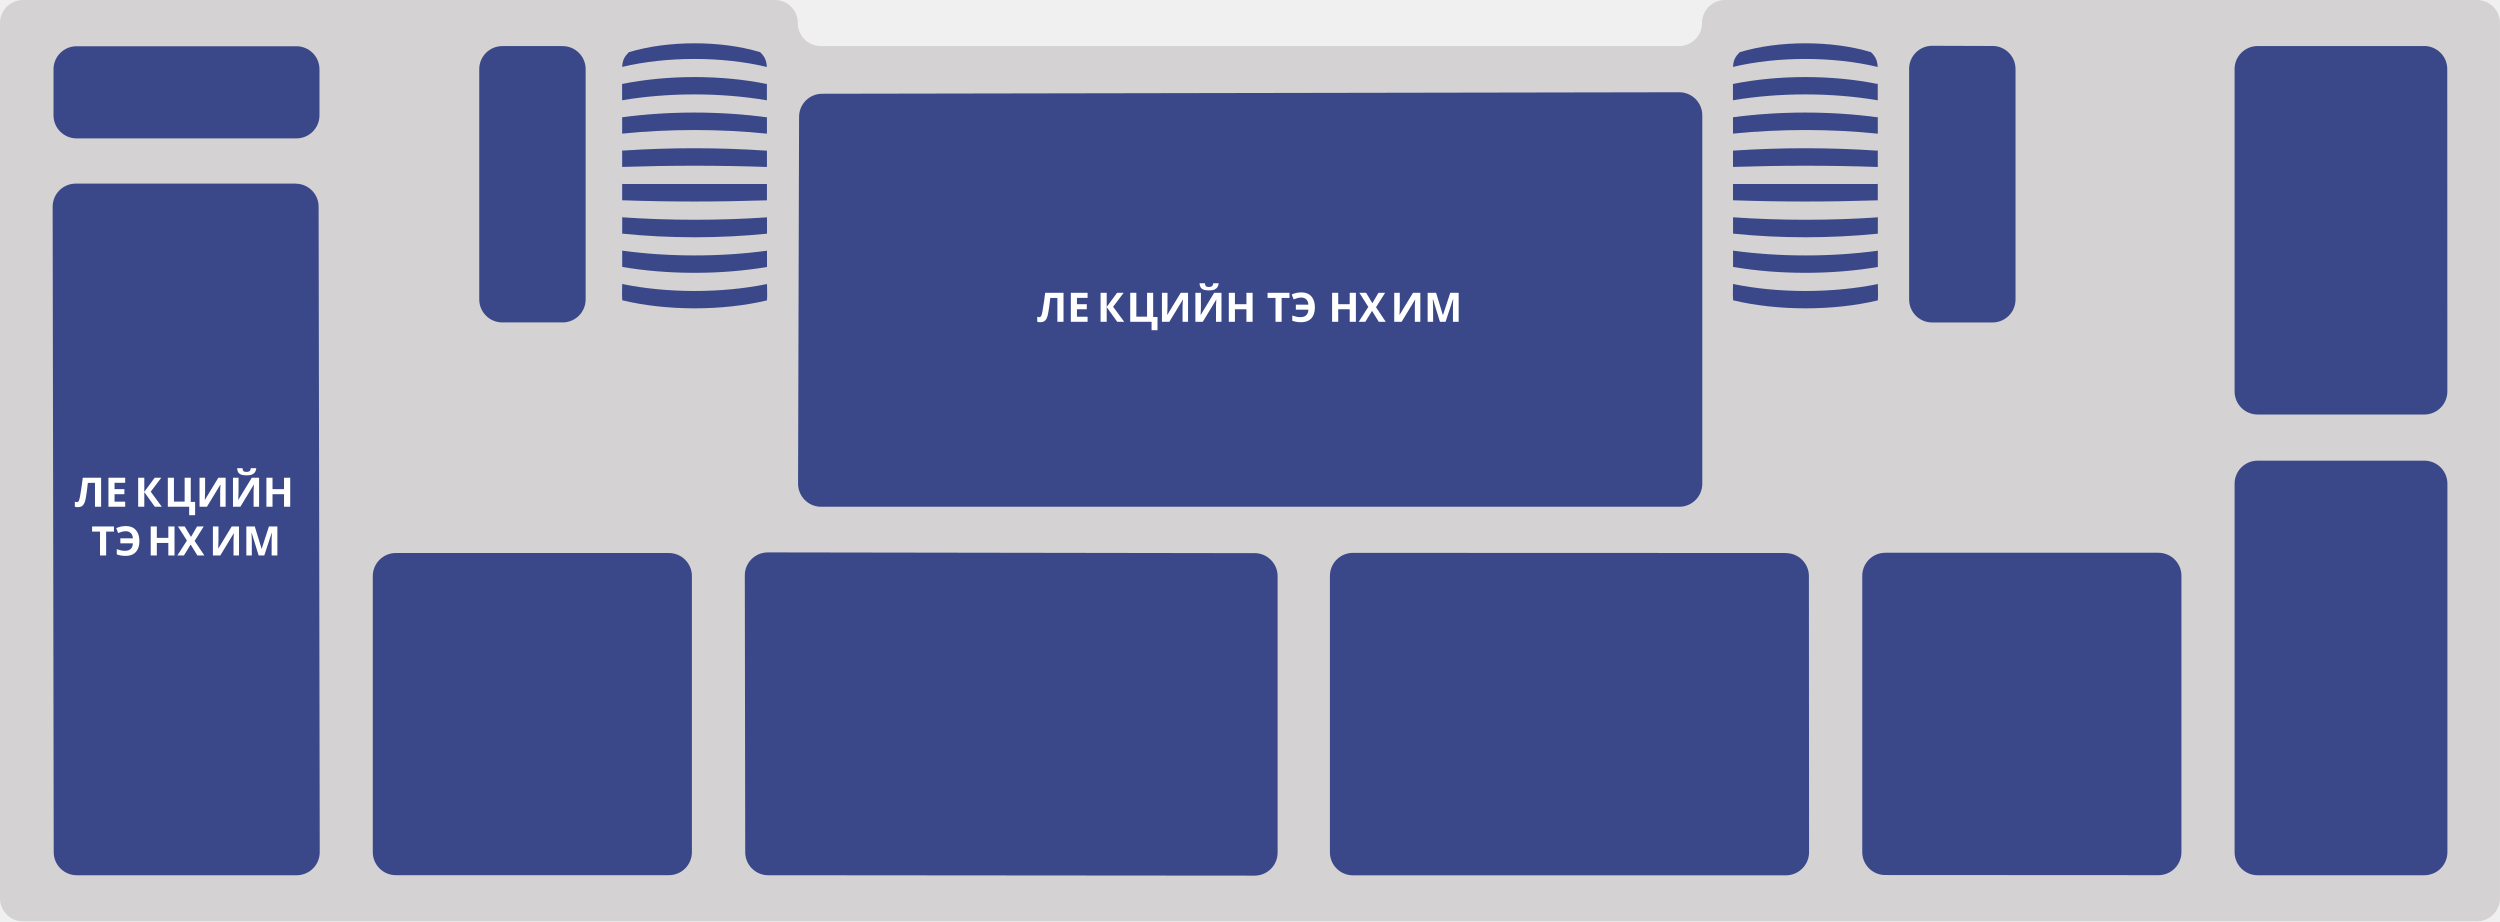
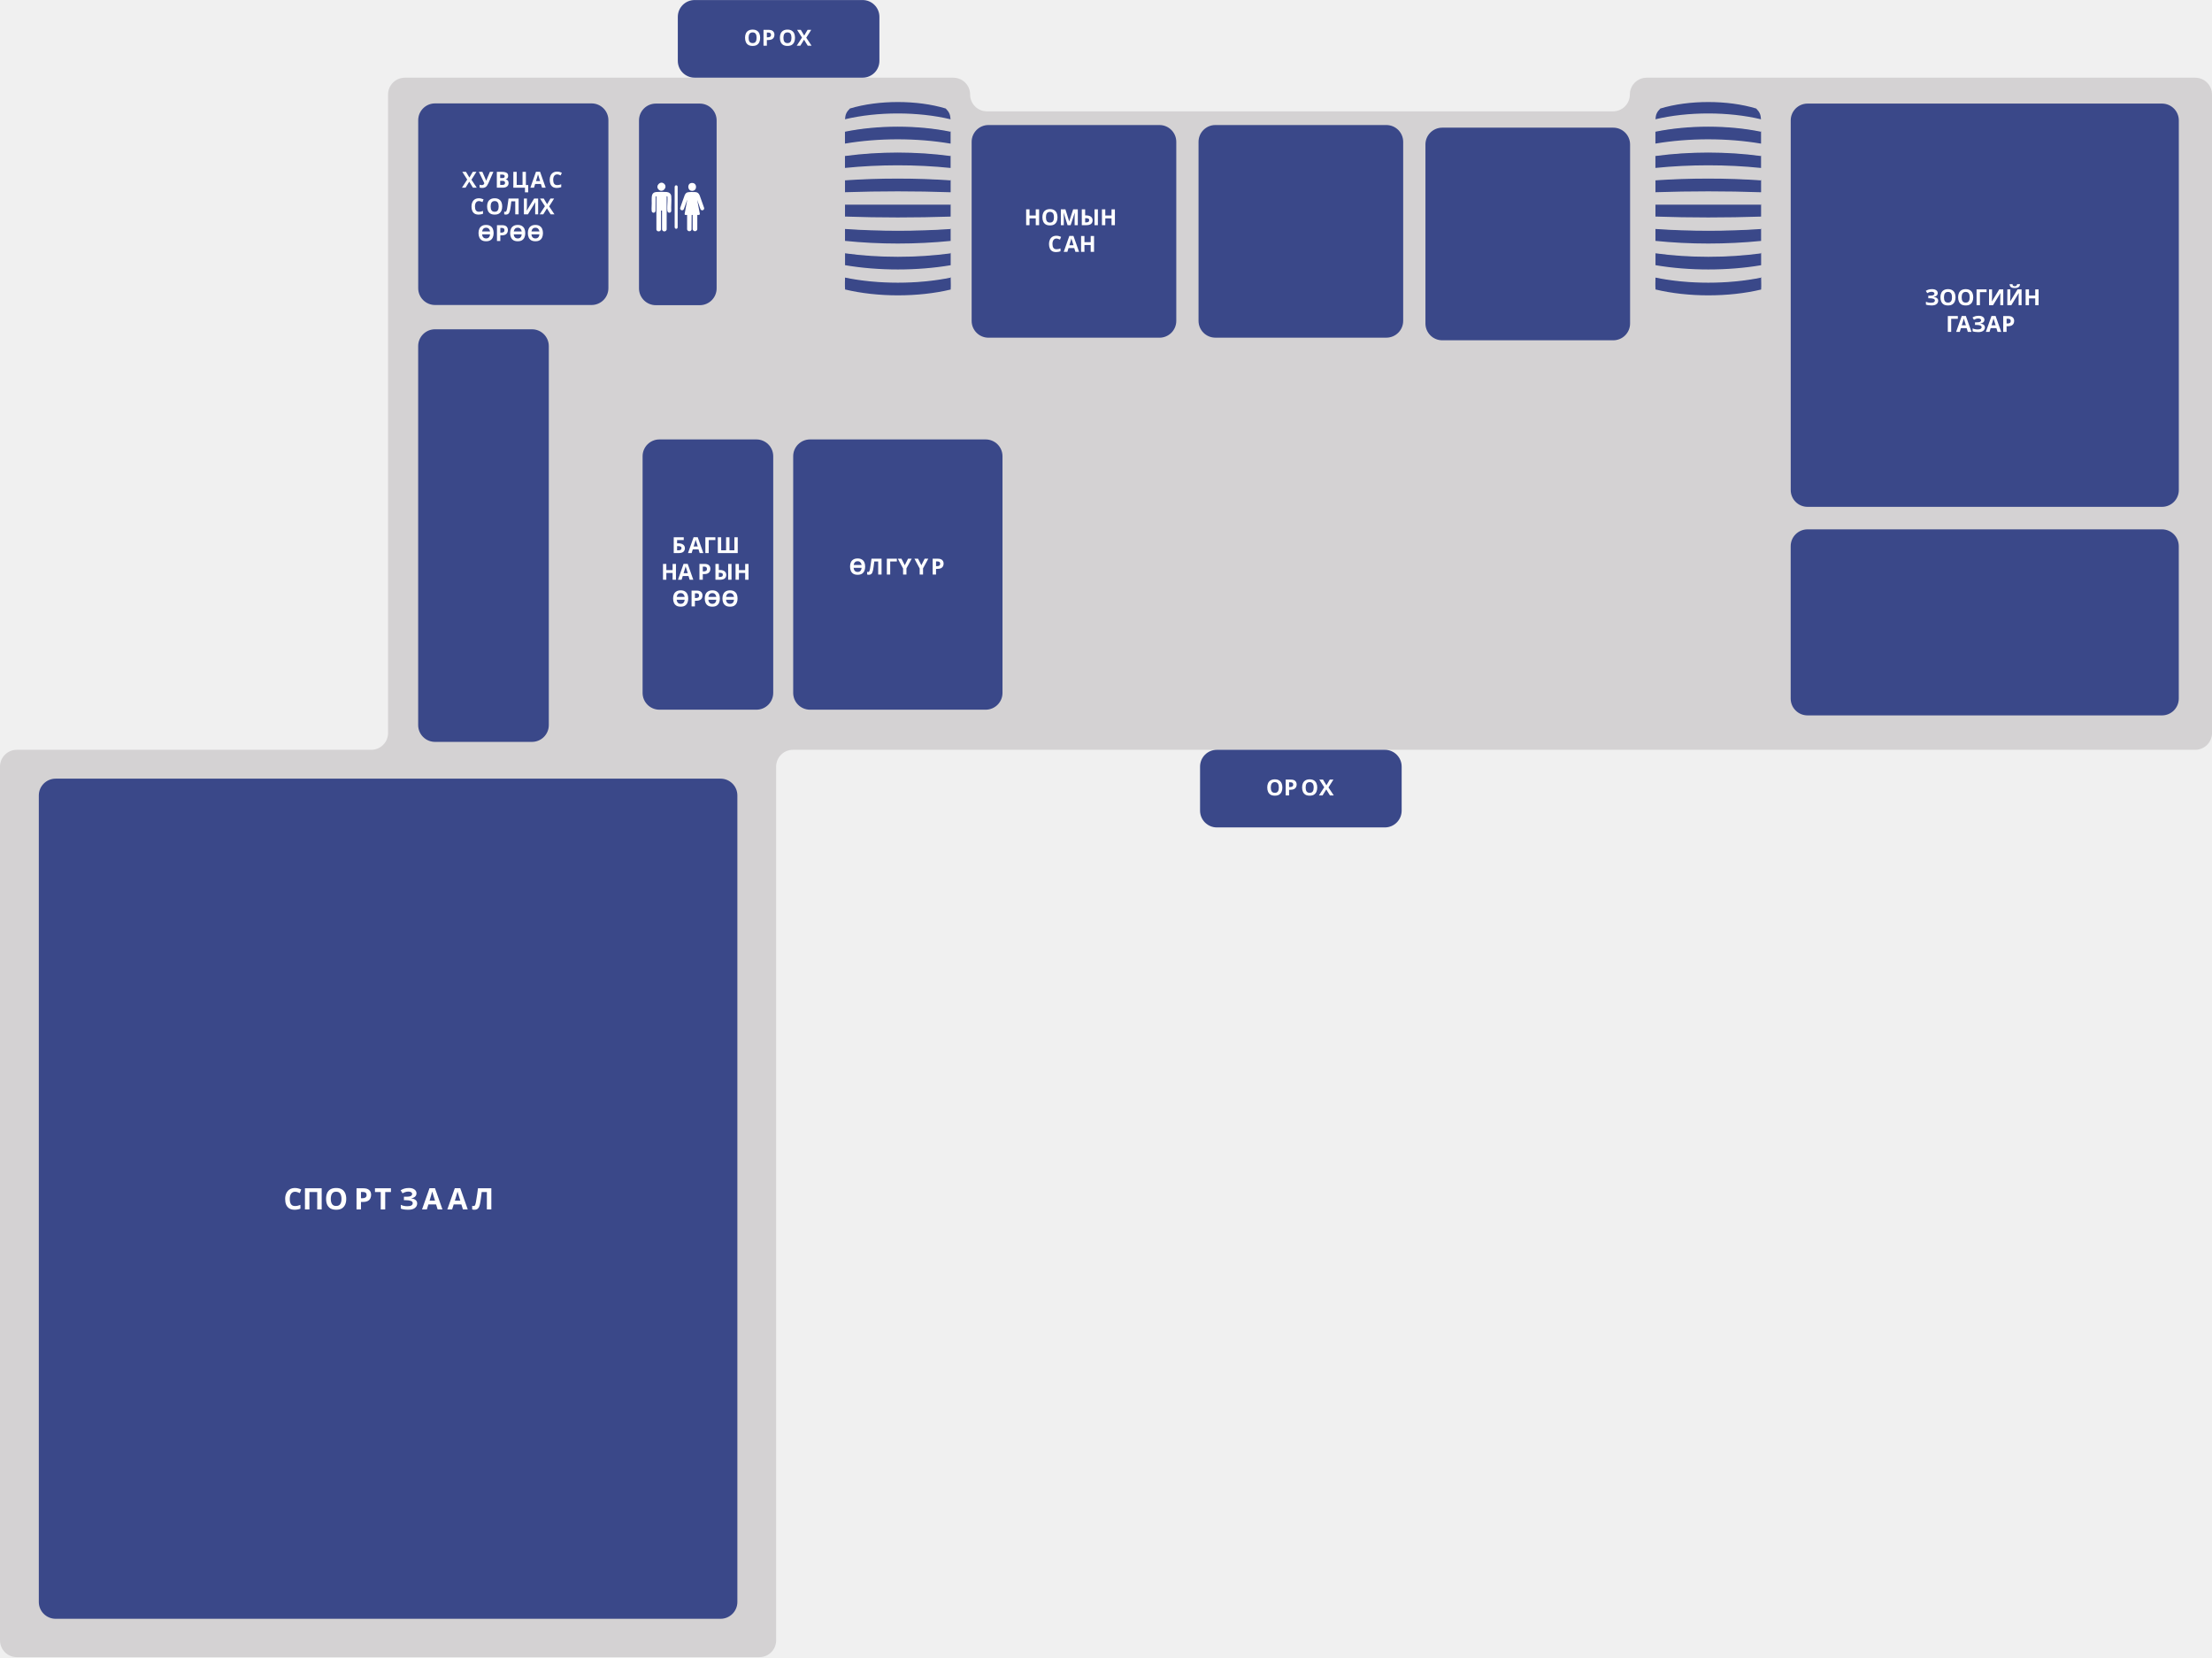
- <svg xmlns="http://www.w3.org/2000/svg" id="Layer_2" data-name="Layer 2" viewBox="0 0 492.44 181.48">
+ <svg xmlns="http://www.w3.org/2000/svg" id="Layer_2" data-name="Layer 2" viewBox="0 0 597.21 447.44">
  <defs>
    <style>
      .cls-1 {
+         letter-spacing: 0em;
+       }
+ 
+       .cls-2 {
+         letter-spacing: 0em;
+       }
+ 
+       .cls-3 {
+         font-size: 8px;
+       }
+ 
+       .cls-3, .cls-4 {
+         font-family: Montserrat-ExtraBold, Montserrat;
+         font-weight: 700;
+       }
+ 
+       .cls-3, .cls-4, .cls-5 {
+         fill: #fff;
+       }
+ 
+       .cls-4 {
+         font-size: 6px;
+       }
+ 
+       .cls-6 {
        letter-spacing: -.02em;
      }

-       .cls-2 {
-         fill: #fff;
-         font-family: Montserrat-ExtraBold, Montserrat;
-         font-size: 8px;
-         font-weight: 700;
-       }
- 
-       .cls-3 {
+       .cls-7 {
        fill: #3a4889;
      }

-       .cls-4 {
+       .cls-8 {
+         letter-spacing: 0em;
+       }
+ 
+       .cls-9 {
+         fill: #d4d2d3;
+       }
+ 
+       .cls-10 {
+         letter-spacing: -.03em;
+       }
+ 
+       .cls-11 {
+         letter-spacing: 0em;
+       }
+ 
+       .cls-12 {
+         letter-spacing: 0em;
+       }
+ 
+       .cls-13 {
+         letter-spacing: -.14em;
+       }
+ 
+       .cls-14 {
+         letter-spacing: 0em;
+       }
+ 
+       .cls-15 {
+         letter-spacing: .03em;
+       }
+ 
+       .cls-16 {
+         letter-spacing: -.01em;
+       }
+ 
+       .cls-17 {
        letter-spacing: -.02em;
      }

-       .cls-5 {
-         fill: #d4d2d3;
-       }
- 
-       .cls-6 {
-         letter-spacing: 0em;
-       }
- 
-       .cls-7 {
-         letter-spacing: -.02em;
-       }
- 
-       .cls-8 {
-         letter-spacing: 0em;
+       .cls-18 {
+         letter-spacing: -.01em;
+       }
+ 
+       .cls-19 {
+         letter-spacing: 0em;
+       }
+ 
+       .cls-20 {
+         letter-spacing: 0em;
+       }
+ 
+       .cls-21 {
+         letter-spacing: -.03em;
+       }
+ 
+       .cls-22 {
+         letter-spacing: -.01em;
+       }
+ 
+       .cls-23 {
+         letter-spacing: -.04em;
      }
    </style>
  </defs>
  <g id="Layer_1-2" data-name="Layer 1">
    <g>
-       <path class="cls-5" d="M0,4.54v172.4c0,2.51,2.03,4.54,4.53,4.54h483.36c2.51,0,4.54-2.03,4.54-4.54V4.54c0-2.51-2.03-4.54-4.54-4.54h-148.09c-2.51,0-4.54,2.03-4.54,4.54h0c0,2.51-2.03,4.54-4.54,4.54h-169.04c-2.51,0-4.54-2.03-4.54-4.54h0C157.16,2.03,155.13,0,152.63,0H4.54C2.03,0,0,2.03,0,4.54Z" />
+       <path class="cls-9" d="M592.67,20.98h-148.09c-2.51,0-4.54,2.03-4.54,4.54h0c0,2.51-2.03,4.54-4.54,4.54h-169.04c-2.51,0-4.54-2.03-4.54-4.54h0c0-2.51-2.03-4.54-4.54-4.54H109.31c-2.51,0-4.54,2.03-4.54,4.53v172.4c0,2.51-2.03,4.54-4.54,4.54H4.54c-2.51,0-4.54,2.03-4.54,4.54v235.91c0,2.51,2.03,4.54,4.54,4.54h200.47c2.51,0,4.54-2.03,4.54-4.54v-235.91c0-2.51,2.04-4.54,4.54-4.54h378.58c2.51,0,4.54-2.03,4.54-4.54V25.52c0-2.51-2.03-4.54-4.54-4.54Z" />
+       <rect class="cls-7" x="384.85" y="34.47" width="55.25" height="57.41" rx="4.54" ry="4.54" />
+       <rect class="cls-7" x="483.47" y="27.97" width="104.78" height="108.88" rx="4.54" ry="4.54" />
+       <rect class="cls-7" x="112.9" y="88.91" width="35.27" height="111.4" rx="4.54" ry="4.54" />
+       <rect class="cls-7" x="173.49" y="118.65" width="35.27" height="72.97" rx="4.54" ry="4.54" />
+       <rect class="cls-7" x="214.15" y="118.65" width="56.51" height="72.97" rx="4.54" ry="4.54" />
+       <rect class="cls-7" x="10.48" y="210.24" width="188.6" height="226.84" rx="4.54" ry="4.54" />
+       <rect class="cls-7" x="172.52" y="27.97" width="20.96" height="54.43" rx="4.54" ry="4.54" />
+       <rect class="cls-7" x="324" y="202.45" width="54.43" height="20.96" rx="4.54" ry="4.54" />
      <g>
-         <path class="cls-5" d="M368.56,62.06c-7.69,2.33-18.18,2.34-25.87-.01-.9-.91-1.22-1.55-1.31-2.9,8.75,2.11,19.74,2.1,28.5.02-.09,1.35-.42,1.99-1.32,2.9Z" />
-         <path class="cls-3" d="M369.88,59.17c-8.76,2.09-19.75,2.09-28.5-.02-.09-1.36-.01-2.02-.01-3.36,8.92,1.83,19.6,1.82,28.52.01,0,1.34.08,2,0,3.36Z" />
-         <path class="cls-5" d="M369.89,55.95c-8.92,1.82-19.61,1.83-28.52-.01,0-1.34,0-2.01,0-3.35,9.07,1.55,19.45,1.55,28.52.01,0,1.34,0,2.01,0,3.35Z" />
-         <path class="cls-3" d="M369.89,52.59c-9.07,1.53-19.45,1.54-28.52-.01,0-1.34,0-2.01,0-3.35,9.21,1.26,19.31,1.25,28.52.01,0,1.34,0,2.01,0,3.35Z" />
-         <path class="cls-5" d="M369.89,49.38c-9.21,1.25-19.32,1.25-28.52-.01,0-1.34,0-2.01,0-3.35,9.33.96,19.19.95,28.52.01,0,1.34,0,2.01,0,3.35Z" />
-         <path class="cls-3" d="M369.89,46.03c-9.33.94-19.19.95-28.52-.01,0-1.34,0-2.01,0-3.35,9.43.64,19.09.64,28.52.01,0,1.34,0,2.01,0,3.35Z" />
-         <path class="cls-5" d="M369.88,42.81c-9.42.64-19.1.64-28.52-.01,0-1.34,0-2.01,0-3.35,9.49.33,19.03.33,28.52.01,0,1.34,0,2.01,0,3.35Z" />
-         <path class="cls-3" d="M369.88,39.46c-9.49.31-19.04.32-28.52-.01,0-1.34,0-2.01,0-3.35,9.51,0,19.01,0,28.52.01,0,1.34,0,2.01,0,3.35Z" />
-         <path class="cls-5" d="M369.88,36.25c-9.51,0-19.01,0-28.52-.01,0-1.34,0-2.01,0-3.35,9.49-.31,19.04-.32,28.52.01,0,1.34,0,2.01,0,3.35Z" />
-         <path class="cls-3" d="M369.88,32.89c-9.49-.33-19.03-.32-28.52-.01,0-1.34,0-2.01,0-3.35,9.42-.64,19.1-.64,28.52.01,0,1.34,0,2.01,0,3.35Z" />
-         <path class="cls-5" d="M369.88,29.68c-9.43-.64-19.09-.64-28.52-.01,0-1.34,0-2.01,0-3.35,9.33-.94,19.19-.95,28.52.01,0,1.34,0,2.01,0,3.35Z" />
-         <path class="cls-3" d="M369.88,26.33c-9.33-.96-19.19-.95-28.52-.01,0-1.34,0-2.01,0-3.35,9.21-1.25,19.32-1.26,28.52.01,0,1.34,0,2.01,0,3.35Z" />
-         <path class="cls-5" d="M369.87,23.11c-9.21-1.25-19.31-1.25-28.52-.01,0-1.34,0-2.01,0-3.35,9.07-1.53,19.45-1.54,28.52.01,0,1.34,0,2.01,0,3.35Z" />
-         <path class="cls-3" d="M369.87,19.76c-9.07-1.55-19.45-1.55-28.52-.01,0-1.34,0-2.01,0-3.35,8.92-1.82,19.61-1.83,28.52.01,0,1.34,0,2.01,0,3.35Z" />
-         <path class="cls-5" d="M369.87,16.55c-8.92-1.83-19.6-1.82-28.52-.01,0-1.34-.08-2,0-3.36,8.76-2.09,19.75-2.09,28.5.01.09,1.36.01,2.02.01,3.36Z" />
-         <path class="cls-3" d="M369.86,13.19c-8.75-2.1-19.74-2.1-28.5-.01.09-1.35.42-1.99,1.32-2.9,7.69-2.33,18.18-2.34,25.87,0,.9.91,1.22,1.55,1.31,2.9Z" />
+         <path class="cls-9" d="M255.34,81.08c-7.69,2.33-18.18,2.34-25.87-.01-.9-.91-1.22-1.55-1.31-2.9,8.75,2.11,19.74,2.1,28.5.02-.09,1.35-.42,1.99-1.32,2.9Z" />
+         <path class="cls-7" d="M256.66,78.18c-8.76,2.09-19.75,2.09-28.5-.02-.09-1.36-.01-2.02-.01-3.36,8.92,1.83,19.6,1.82,28.52.01,0,1.34.08,2,0,3.36Z" />
+         <path class="cls-9" d="M256.67,74.96c-8.92,1.82-19.61,1.83-28.52-.01,0-1.34,0-2.01,0-3.35,9.07,1.55,19.45,1.55,28.52.01,0,1.34,0,2.01,0,3.35Z" />
+         <path class="cls-7" d="M256.67,71.61c-9.07,1.53-19.45,1.54-28.52-.01,0-1.34,0-2.01,0-3.35,9.21,1.26,19.31,1.25,28.52.01,0,1.34,0,2.01,0,3.35Z" />
+         <path class="cls-9" d="M256.67,68.4c-9.21,1.25-19.32,1.25-28.52-.01,0-1.34,0-2.01,0-3.35,9.33.96,19.19.95,28.52.01,0,1.34,0,2.01,0,3.35Z" />
+         <path class="cls-7" d="M256.66,65.05c-9.33.94-19.19.95-28.52-.01,0-1.34,0-2.01,0-3.35,9.43.64,19.09.64,28.52.01,0,1.34,0,2.01,0,3.35Z" />
+         <path class="cls-9" d="M256.66,61.83c-9.42.64-19.1.64-28.52-.01,0-1.34,0-2.01,0-3.35,9.49.33,19.03.33,28.52.01,0,1.34,0,2.01,0,3.35Z" />
+         <path class="cls-7" d="M256.66,58.48c-9.49.31-19.04.32-28.52-.01,0-1.34,0-2.01,0-3.35,9.51,0,19.01,0,28.52.01,0,1.34,0,2.01,0,3.35Z" />
+         <path class="cls-9" d="M256.66,55.27c-9.51,0-19.01,0-28.52-.01,0-1.34,0-2.01,0-3.35,9.49-.31,19.04-.32,28.52.01,0,1.34,0,2.01,0,3.35Z" />
+         <path class="cls-7" d="M256.66,51.91c-9.49-.33-19.03-.32-28.52-.01,0-1.34,0-2.01,0-3.35,9.42-.64,19.1-.64,28.52.01,0,1.34,0,2.01,0,3.35Z" />
+         <path class="cls-9" d="M256.66,48.7c-9.43-.64-19.09-.64-28.52-.01,0-1.34,0-2.01,0-3.35,9.33-.94,19.19-.95,28.52.01,0,1.34,0,2.01,0,3.35Z" />
+         <path class="cls-7" d="M256.65,45.35c-9.33-.96-19.19-.95-28.52-.01,0-1.34,0-2.01,0-3.35,9.21-1.25,19.32-1.26,28.52.01,0,1.34,0,2.01,0,3.35Z" />
+         <path class="cls-9" d="M256.65,42.13c-9.21-1.25-19.31-1.25-28.52-.01,0-1.34,0-2.01,0-3.35,9.07-1.53,19.45-1.54,28.52.01,0,1.34,0,2.01,0,3.35Z" />
+         <path class="cls-7" d="M256.65,38.78c-9.07-1.55-19.45-1.55-28.52-.01,0-1.34,0-2.01,0-3.35,8.92-1.82,19.61-1.83,28.52.01,0,1.34,0,2.01,0,3.35Z" />
+         <path class="cls-9" d="M256.65,35.57c-8.92-1.83-19.6-1.82-28.52-.01,0-1.34-.08-2,0-3.36,8.76-2.09,19.75-2.09,28.5.01.09,1.36.01,2.02.01,3.36Z" />
+         <path class="cls-7" d="M256.64,32.21c-8.75-2.1-19.74-2.1-28.5-.01.09-1.35.42-1.99,1.32-2.9,7.69-2.33,18.18-2.34,25.87,0,.9.91,1.22,1.55,1.31,2.9Z" />
      </g>
-       <path class="cls-3" d="M392.49,9.06l-11.89-.04c-2.51,0-4.55,2.02-4.55,4.54v45.42c0,2.51,2.03,4.54,4.53,4.54h11.89c2.51,0,4.54-2.03,4.54-4.53V13.59c0-2.5-2.02-4.53-4.52-4.54Z" />
-       <rect class="cls-3" x="94.4" y="9.08" width="20.96" height="54.43" rx="4.54" ry="4.54" />
-       <path class="cls-3" d="M425.15,108.88h-53.79c-2.51,0-4.54,2.03-4.54,4.54v54.4c-.01,2.51,2.02,4.54,4.52,4.54l53.81.03c2.51,0,4.54-2.03,4.54-4.54v-54.43c0-2.51-2.04-4.54-4.55-4.54Z" />
-       <path class="cls-3" d="M351.77,108.93l-85.27-.03c-2.51,0-4.54,2.03-4.54,4.54v54.44c0,2.51,2.03,4.54,4.54,4.54h85.3c2.51-.02,4.54-2.05,4.54-4.55l-.03-54.39c0-2.5-2.03-4.53-4.54-4.53Z" />
-       <path class="cls-3" d="M247.13,108.96l-95.88-.15c-2.51,0-4.55,2.03-4.54,4.54l.08,54.52c0,2.5,2.03,4.53,4.53,4.53l95.8.08c2.51,0,4.54-2.03,4.54-4.54v-54.45c0-2.5-2.03-4.53-4.53-4.54Z" />
-       <rect class="cls-3" x="73.43" y="108.93" width="62.86" height="63.46" rx="4.54" ry="4.54" />
-       <path class="cls-3" d="M477.51,9.07h-32.81c-2.51,0-4.54,2.03-4.54,4.53v63.51c0,2.51,2.03,4.54,4.54,4.54h32.83c2.51,0,4.54-2.03,4.54-4.54l-.02-63.51c0-2.5-2.03-4.53-4.54-4.54Z" />
-       <rect class="cls-3" x="440.16" y="90.74" width="41.92" height="81.66" rx="4.54" ry="4.54" />
-       <rect class="cls-3" x="10.54" y="9.11" width="52.39" height="18.15" rx="4.54" ry="4.54" />
-       <path class="cls-3" d="M58.21,36.17H14.91c-2.51,0-4.54,2.04-4.54,4.55l.21,127.15c0,2.5,2.03,4.53,4.54,4.53h43.32c2.51,0,4.54-2.04,4.54-4.54l-.22-127.15c0-2.5-2.03-4.53-4.54-4.53Z" />
-       <text class="cls-2" transform="translate(14.68 99.82)">
-         <tspan x="0" y="0">ЛЕ</tspan>
-         <tspan class="cls-7" x="11.82" y="0">К</tspan>
-         <tspan x="17.66" y="0">ЦИЙН</tspan>
-         <tspan x="3.3" y="9.6">ТЭ</tspan>
-         <tspan class="cls-7" x="14.29" y="9.6">НХ</tspan>
-         <tspan class="cls-6" x="26.54" y="9.6">ИМ</tspan>
-       </text>
-       <path class="cls-3" d="M330.76,18.17l-168.83.3c-2.5,0-4.52,2.03-4.53,4.52l-.2,72.28c0,2.51,2.03,4.55,4.54,4.55h169.03c2.51,0,4.54-2.03,4.54-4.54V22.71c0-2.51-2.04-4.54-4.54-4.54Z" />
+       <rect class="cls-7" x="112.91" y="27.92" width="51.35" height="54.43" rx="4.54" ry="4.54" />
+       <rect class="cls-7" x="262.33" y="33.76" width="55.25" height="57.42" rx="4.54" ry="4.54" />
+       <rect class="cls-7" x="323.59" y="33.76" width="55.25" height="57.41" rx="4.54" ry="4.54" />
+       <rect class="cls-7" x="483.46" y="142.93" width="104.78" height="50.23" rx="4.54" ry="4.54" />
      <g>
-         <path class="cls-5" d="M149.75,62.06c-7.69,2.33-18.18,2.34-25.87-.01-.9-.91-1.22-1.55-1.31-2.9,8.75,2.11,19.74,2.1,28.5.02-.09,1.35-.42,1.99-1.32,2.9Z" />
-         <path class="cls-3" d="M151.07,59.17c-8.76,2.09-19.75,2.09-28.5-.02-.09-1.36-.01-2.02-.01-3.36,8.92,1.83,19.6,1.82,28.52.01,0,1.34.08,2,0,3.36Z" />
-         <path class="cls-5" d="M151.08,55.95c-8.92,1.82-19.61,1.83-28.52-.01,0-1.34,0-2.01,0-3.35,9.07,1.55,19.45,1.55,28.52.01,0,1.34,0,2.01,0,3.35Z" />
-         <path class="cls-3" d="M151.08,52.59c-9.07,1.53-19.45,1.54-28.52-.01,0-1.34,0-2.01,0-3.35,9.21,1.26,19.31,1.25,28.52.01,0,1.34,0,2.01,0,3.35Z" />
-         <path class="cls-5" d="M151.08,49.38c-9.21,1.25-19.32,1.25-28.52-.01,0-1.34,0-2.01,0-3.35,9.33.96,19.19.95,28.52.01,0,1.34,0,2.01,0,3.35Z" />
-         <path class="cls-3" d="M151.08,46.03c-9.33.94-19.19.95-28.52-.01,0-1.34,0-2.01,0-3.35,9.43.64,19.09.64,28.52.01,0,1.34,0,2.01,0,3.35Z" />
-         <path class="cls-5" d="M151.07,42.81c-9.42.64-19.1.64-28.52-.01,0-1.34,0-2.01,0-3.35,9.49.33,19.03.33,28.52.01,0,1.34,0,2.01,0,3.35Z" />
-         <path class="cls-3" d="M151.07,39.46c-9.49.31-19.04.32-28.52-.01,0-1.34,0-2.01,0-3.35,9.51,0,19.01,0,28.52.01,0,1.34,0,2.01,0,3.35Z" />
-         <path class="cls-5" d="M151.07,36.25c-9.51,0-19.01,0-28.52-.01,0-1.34,0-2.01,0-3.35,9.49-.31,19.04-.32,28.52.01,0,1.34,0,2.01,0,3.35Z" />
-         <path class="cls-3" d="M151.07,32.89c-9.49-.33-19.03-.32-28.52-.01,0-1.34,0-2.01,0-3.35,9.42-.64,19.1-.64,28.52.01,0,1.34,0,2.01,0,3.35Z" />
-         <path class="cls-5" d="M151.07,29.68c-9.43-.64-19.09-.64-28.52-.01,0-1.34,0-2.01,0-3.35,9.33-.94,19.19-.95,28.52.01,0,1.34,0,2.01,0,3.35Z" />
-         <path class="cls-3" d="M151.07,26.33c-9.33-.96-19.19-.95-28.52-.01,0-1.34,0-2.01,0-3.35,9.21-1.25,19.32-1.26,28.52.01,0,1.34,0,2.01,0,3.35Z" />
-         <path class="cls-5" d="M151.06,23.11c-9.21-1.25-19.31-1.25-28.52-.01,0-1.34,0-2.01,0-3.35,9.07-1.53,19.45-1.54,28.52.01,0,1.34,0,2.01,0,3.35Z" />
-         <path class="cls-3" d="M151.06,19.76c-9.07-1.55-19.45-1.55-28.52-.01,0-1.34,0-2.01,0-3.35,8.92-1.82,19.61-1.83,28.52.01,0,1.34,0,2.01,0,3.35Z" />
-         <path class="cls-5" d="M151.06,16.55c-8.92-1.83-19.6-1.82-28.52-.01,0-1.34-.08-2,0-3.36,8.76-2.09,19.75-2.09,28.5.01.09,1.36.01,2.02.01,3.36Z" />
-         <path class="cls-3" d="M151.05,13.19c-8.75-2.1-19.74-2.1-28.5-.01.09-1.35.42-1.99,1.32-2.9,7.69-2.33,18.18-2.34,25.87,0,.9.91,1.22,1.55,1.31,2.9Z" />
+         <path class="cls-9" d="M474.15,81.08c-7.69,2.33-18.18,2.34-25.87-.01-.9-.91-1.22-1.55-1.31-2.9,8.75,2.11,19.74,2.1,28.5.02-.09,1.35-.42,1.99-1.32,2.9Z" />
+         <path class="cls-7" d="M475.47,78.18c-8.76,2.09-19.75,2.09-28.5-.02-.09-1.36-.01-2.02-.01-3.36,8.92,1.83,19.6,1.82,28.52.01,0,1.34.08,2,0,3.36Z" />
+         <path class="cls-9" d="M475.48,74.96c-8.92,1.82-19.61,1.83-28.52-.01,0-1.34,0-2.01,0-3.35,9.07,1.55,19.45,1.55,28.52.01,0,1.34,0,2.01,0,3.35Z" />
+         <path class="cls-7" d="M475.48,71.61c-9.07,1.53-19.45,1.54-28.52-.01,0-1.34,0-2.01,0-3.35,9.21,1.26,19.31,1.25,28.52.01,0,1.34,0,2.01,0,3.35Z" />
+         <path class="cls-9" d="M475.48,68.4c-9.21,1.25-19.32,1.25-28.52-.01,0-1.34,0-2.01,0-3.35,9.33.96,19.19.95,28.52.01,0,1.34,0,2.01,0,3.35Z" />
+         <path class="cls-7" d="M475.47,65.05c-9.33.94-19.19.95-28.52-.01,0-1.34,0-2.01,0-3.35,9.43.64,19.09.64,28.52.01,0,1.34,0,2.01,0,3.35Z" />
+         <path class="cls-9" d="M475.47,61.83c-9.42.64-19.1.64-28.52-.01,0-1.34,0-2.01,0-3.35,9.49.33,19.03.33,28.52.01,0,1.34,0,2.01,0,3.35Z" />
+         <path class="cls-7" d="M475.47,58.48c-9.49.31-19.04.32-28.52-.01,0-1.34,0-2.01,0-3.35,9.51,0,19.01,0,28.52.01,0,1.34,0,2.01,0,3.35Z" />
+         <path class="cls-9" d="M475.47,55.27c-9.51,0-19.01,0-28.52-.01,0-1.34,0-2.01,0-3.35,9.49-.31,19.04-.32,28.52.01,0,1.34,0,2.01,0,3.35Z" />
+         <path class="cls-7" d="M475.47,51.91c-9.49-.33-19.03-.32-28.52-.01,0-1.34,0-2.01,0-3.35,9.42-.64,19.1-.64,28.52.01,0,1.34,0,2.01,0,3.35Z" />
+         <path class="cls-9" d="M475.47,48.7c-9.43-.64-19.09-.64-28.52-.01,0-1.34,0-2.01,0-3.35,9.33-.94,19.19-.95,28.52.01,0,1.34,0,2.01,0,3.35Z" />
+         <path class="cls-7" d="M475.46,45.35c-9.33-.96-19.19-.95-28.52-.01,0-1.34,0-2.01,0-3.35,9.21-1.25,19.32-1.26,28.52.01,0,1.34,0,2.01,0,3.35Z" />
+         <path class="cls-9" d="M475.46,42.13c-9.21-1.25-19.31-1.25-28.52-.01,0-1.34,0-2.01,0-3.35,9.07-1.53,19.45-1.54,28.52.01,0,1.34,0,2.01,0,3.35Z" />
+         <path class="cls-7" d="M475.46,38.78c-9.07-1.55-19.45-1.55-28.52-.01,0-1.34,0-2.01,0-3.35,8.92-1.82,19.61-1.83,28.52.01,0,1.34,0,2.01,0,3.35Z" />
+         <path class="cls-9" d="M475.46,35.57c-8.92-1.83-19.6-1.82-28.52-.01,0-1.34-.08-2,0-3.36,8.76-2.09,19.75-2.09,28.5.01.09,1.36.01,2.02.01,3.36Z" />
+         <path class="cls-7" d="M475.45,32.21c-8.75-2.1-19.74-2.1-28.5-.01.09-1.35.42-1.99,1.32-2.9,7.69-2.33,18.18-2.34,25.87,0,.9.91,1.22,1.55,1.31,2.9Z" />
      </g>
-       <text class="cls-2" transform="translate(204.25 63.39)">
-         <tspan x="0" y="0">ЛЕ</tspan>
-         <tspan class="cls-4" x="11.82" y="0">К</tspan>
-         <tspan class="cls-8" x="17.66" y="0">ЦИЙН ТЭ</tspan>
-         <tspan class="cls-1" x="57.42" y="0">НХ</tspan>
-         <tspan x="69.66" y="0">ИМ</tspan>
-       </text>
+       <text class="cls-3" transform="translate(76.52 326.56)">
+         <tspan x="0" y="0">СПО</tspan>
+         <tspan class="cls-23" x="19.02" y="0">Р</tspan>
+         <tspan x="24.56" y="0">Т З</tspan>
+         <tspan class="cls-15" x="37.42" y="0">А</tspan>
+         <tspan class="cls-2" x="44.25" y="0">А</tspan>
+         <tspan x="50.9" y="0">Л</tspan>
+       </text>
+       <text class="cls-4" transform="translate(181.35 149.34)">
+         <tspan class="cls-20" x="0" y="0">Б</tspan>
+         <tspan class="cls-1" x="4.4" y="0">АГШ</tspan>
+         <tspan x="-2.9" y="7.2">НА</tspan>
+         <tspan class="cls-12" x="6.94" y="7.2">Р</tspan>
+         <tspan x="11.26" y="7.2">ЫН</tspan>
+         <tspan x=".04" y="14.4">ӨРӨӨ</tspan>
+       </text>
+       <text class="cls-4" transform="translate(124.72 50.68)">
+         <tspan class="cls-14" x="0" y="0">Х</tspan>
+         <tspan class="cls-18" x="4.5" y="0">У</tspan>
+         <tspan x="8.87" y="0">В</tspan>
+         <tspan class="cls-19" x="13.33" y="0">Ц</tspan>
+         <tspan class="cls-22" x="18.47" y="0">А</tspan>
+         <tspan x="23.35" y="0">С</tspan>
+         <tspan class="cls-21" x="2.23" y="7.2">С</tspan>
+         <tspan class="cls-17" x="6.45" y="7.2">О</tspan>
+         <tspan x="11.36" y="7.2">Л</tspan>
+         <tspan class="cls-17" x="16.18" y="7.2">И</tspan>
+         <tspan x="20.98" y="7.2">Х</tspan>
+         <tspan x="4.13" y="14.4">ӨРӨӨ</tspan>
+       </text>
+       <text class="cls-4" transform="translate(276.5 60.8)">
+         <tspan x="0" y="0">НОМЫН</tspan>
+         <tspan class="cls-16" x="6.37" y="7.2">С</tspan>
+         <tspan class="cls-1" x="10.69" y="7.2">АН</tspan>
+       </text>
+       <text class="cls-4" transform="translate(519.66 82.41)">
+         <tspan x="0" y="0">ЗООГИЙН</tspan>
+         <tspan class="cls-13" x="5.68" y="7.2">Г</tspan>
+         <tspan class="cls-1" x="8.47" y="7.2">АЗАР</tspan>
+       </text>
+       <text class="cls-4" transform="translate(229.16 155.13)">
+         <tspan class="cls-17" x="0" y="0">Ө</tspan>
+         <tspan x="4.91" y="0">Л</tspan>
+         <tspan class="cls-6" x="9.73" y="0">Г</tspan>
+         <tspan class="cls-8" x="13.24" y="0">Ү</tspan>
+         <tspan class="cls-11" x="17.72" y="0">Ү</tspan>
+         <tspan x="22.1" y="0">Р</tspan>
+       </text>
+       <text class="cls-4" transform="translate(341.8 214.77)">
+         <tspan x="0" y="0">ОР</tspan>
+         <tspan class="cls-10" x="9.41" y="0">О</tspan>
+         <tspan x="14.3" y="0">Х</tspan>
+       </text>
+       <rect class="cls-7" x="183" y=".01" width="54.43" height="20.96" rx="4.54" ry="4.54" />
+       <text class="cls-4" transform="translate(200.81 12.34)">
+         <tspan x="0" y="0">ОР</tspan>
+         <tspan class="cls-10" x="9.41" y="0">О</tspan>
+         <tspan x="14.3" y="0">Х</tspan>
+       </text>
+       <g>
+         <path class="cls-5" d="M190.11,56.16v.22c-.17.52-.82.55-1.02.03l-.86-2.44.72,3.78c.02.08-.14.29-.21.29h-.48v3.89s-.07.16-.09.19c-.24.42-.86.4-1.08-.02-.01-.02-.08-.19-.08-.2v-3.86h-.23s-.05.07-.05.07l-.03,3.91c-.15.47-.82.55-1.09.15-.02-.03-.1-.19-.1-.21v-3.88l-.04-.04h-.47s-.18-.16-.17-.21l.71-3.86s-.04.05-.05.08c-.3.75-.51,1.57-.82,2.31-.07.16-.12.29-.29.37-.26.12-.55.04-.68-.22-.12-.23-.06-.34.01-.57.34-1.09.8-2.18,1.16-3.27.15-.31.36-.6.69-.72.39-.14,1.72-.12,2.18-.09.61.04.92.34,1.16.89l1.21,3.41Z" />
+         <path class="cls-5" d="M178.45,61.99c-.1.61-1.09.66-1.23.02v-8.93c-.02-.06-.07-.11-.13-.09l-.08.04-.03,3.92c-.08.68-.98.63-1.04,0-.09-.86.07-1.86,0-2.74.03-1.07-.13-2.28,1.29-2.37.78-.05,1.99-.06,2.77,0,.63.05,1.17.46,1.23,1.12.12,1.27-.09,2.7,0,3.99-.06.63-.97.69-1.05-.06s.02-1.7.03-2.46c0-.38.04-.92,0-1.28-.03-.23-.22-.19-.22-.11v8.95s-.06.15-.08.17c-.22.42-.87.42-1.09,0-.01-.03-.08-.16-.08-.17v-5.14h-.28v5.14Z" />
+         <path class="cls-5" d="M182.48,50.04c.25-.04.46.12.48.37v11.02c-.12.53-.8.43-.81-.11v-10.83c.01-.21.1-.41.33-.45Z" />
+         <path class="cls-5" d="M177.82,51.19c-1-.98.49-2.53,1.51-1.56s-.49,2.57-1.51,1.56Z" />
+         <path class="cls-5" d="M186.66,49.41c1.55-.22,1.7,2,.32,2.12s-1.56-1.94-.32-2.12Z" />
+       </g>
    </g>
  </g>
</svg>
